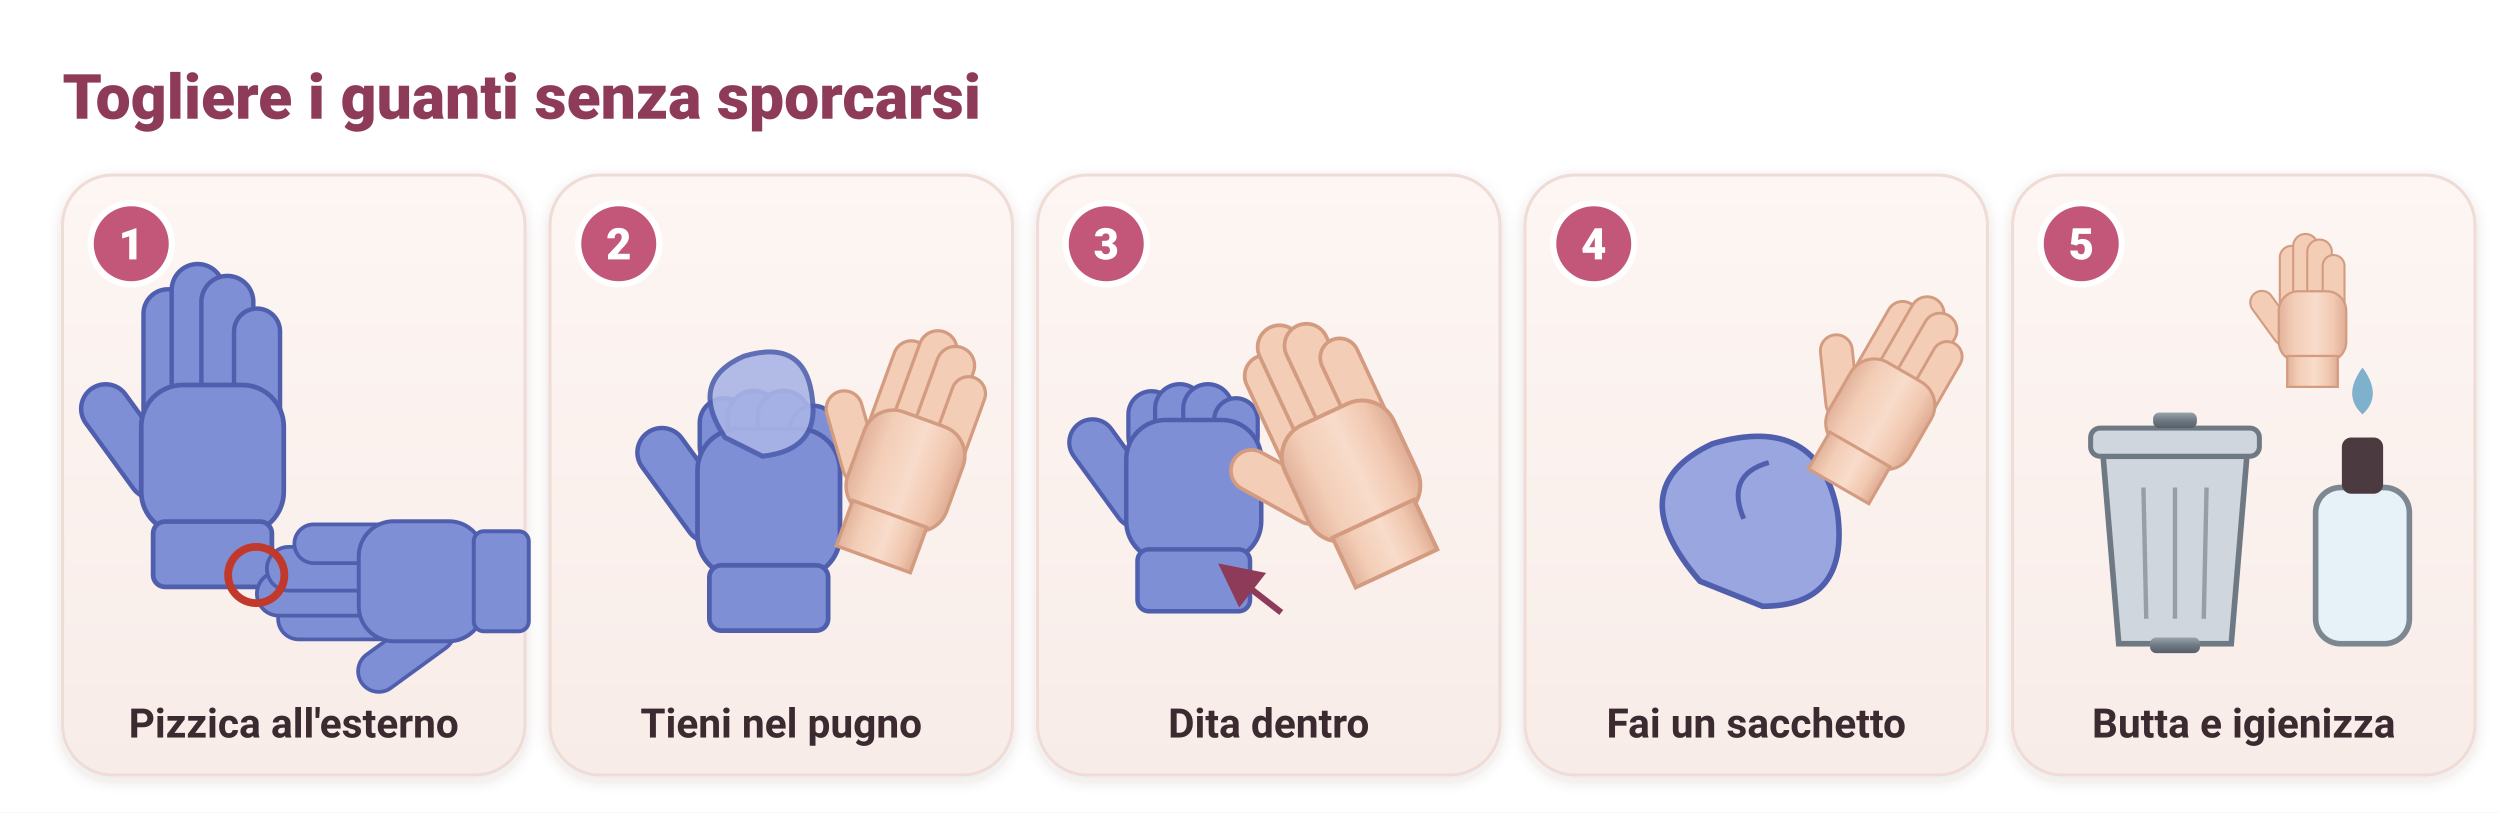
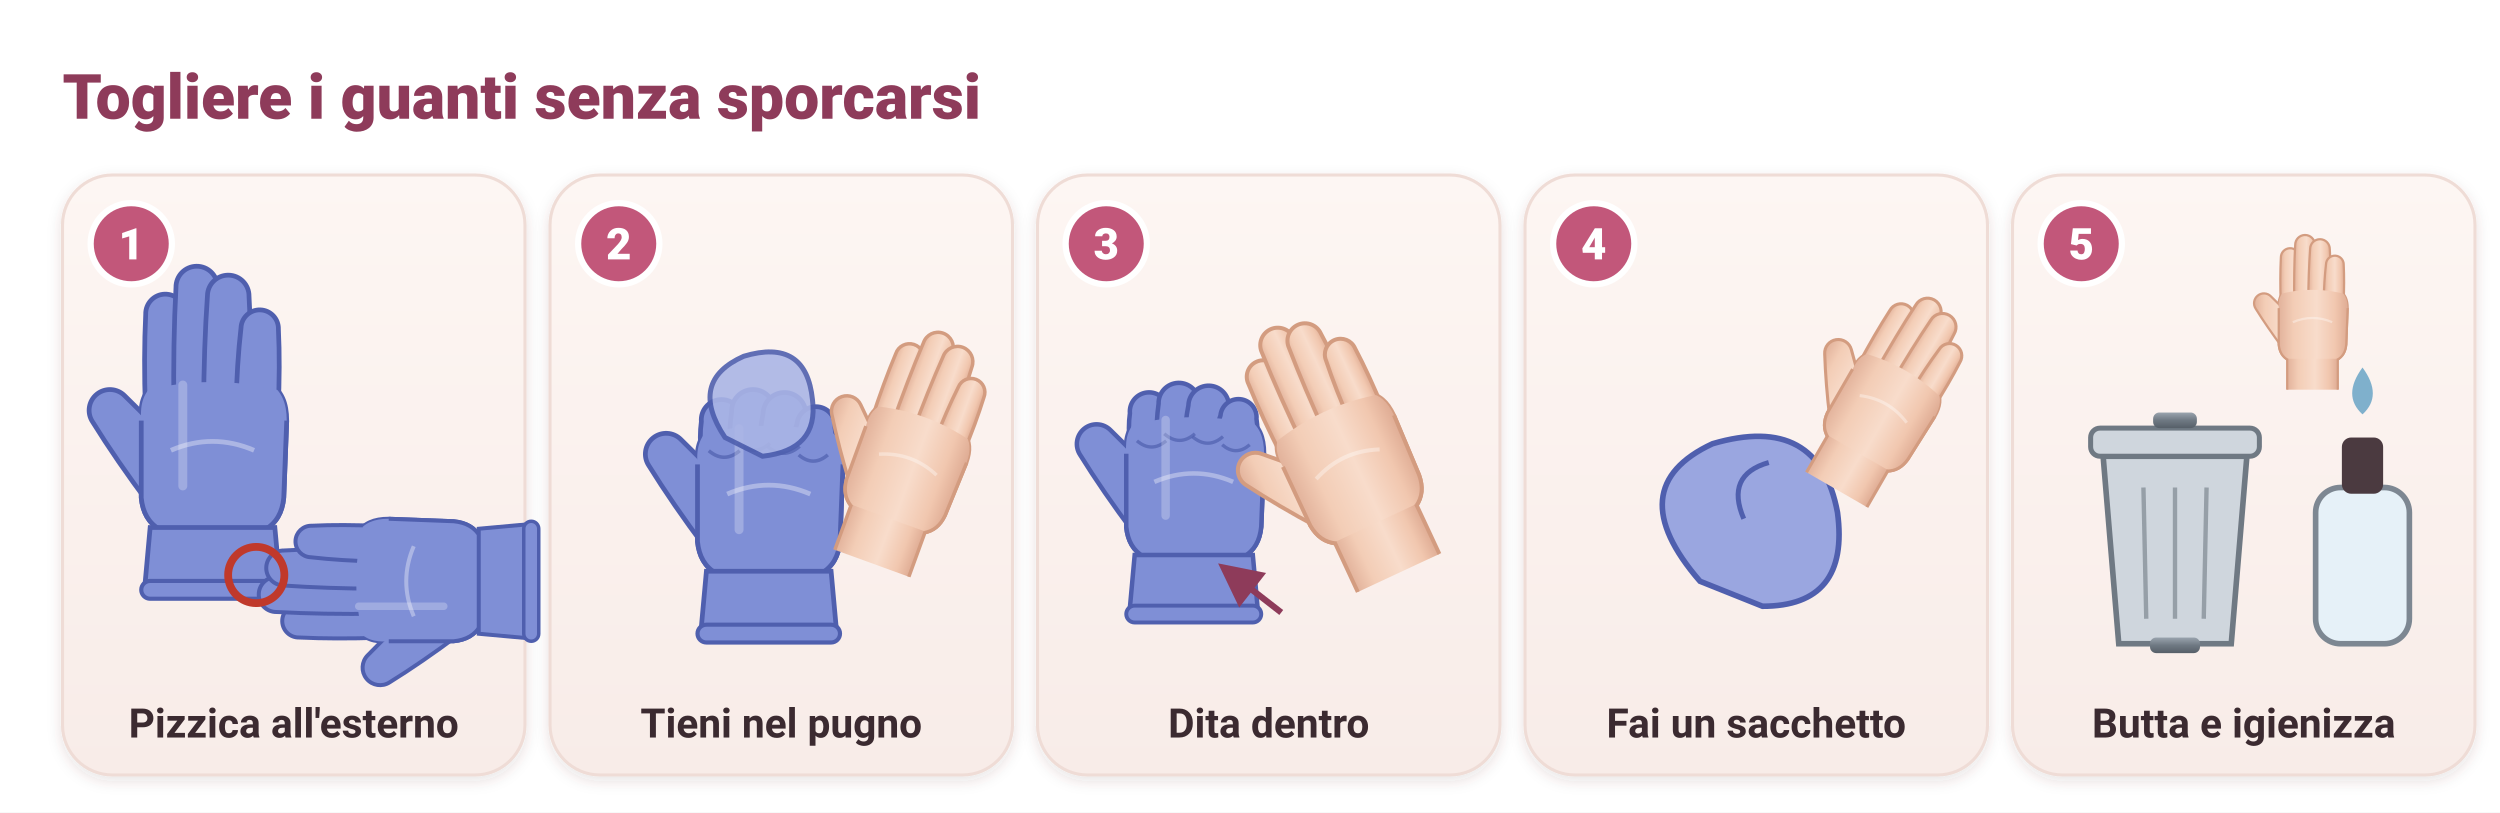
<svg xmlns="http://www.w3.org/2000/svg" viewBox="0 0 800 260" width="800" height="260" font-family="system-ui, -apple-system, 'Segoe UI', Roboto, Arial, sans-serif" role="img">
  <rect width="100%" height="100%" fill="#ffffff" />
  <defs>
    <linearGradient id="nxSkin" x1="0" y1="0" x2="1" y2="0">
      <stop offset="0" stop-color="#e2b29b" />
      <stop offset=".22" stop-color="#f3cdb6" />
      <stop offset=".55" stop-color="#f8dccb" />
      <stop offset=".82" stop-color="#f1c7af" />
      <stop offset="1" stop-color="#dfac94" />
    </linearGradient>
    <linearGradient id="nxMetalD" x1="0" y1="0" x2="0" y2="1">
      <stop offset="0" stop-color="#9aa4ae" />
      <stop offset=".5" stop-color="#6f7983" />
      <stop offset="1" stop-color="#565f68" />
    </linearGradient>
    <linearGradient id="nxPanel" x1="0" y1="0" x2="0" y2="1">
      <stop offset="0" stop-color="#fdf6f3" />
      <stop offset="1" stop-color="#f8ece8" />
    </linearGradient>
    <filter id="nxSh" x="-5%" y="-5%" width="110%" height="115%">
      <feDropShadow dx="0" dy="1.5" stdDeviation="2.2" flood-color="#5a2a3a" flood-opacity=".13" />
    </filter>
  </defs>
  <defs>
    <marker id="ar" viewBox="0 0 10 10" refX="8" refY="5" markerWidth="7" markerHeight="7" orient="auto-start-reverse">
      <path d="M0,0 L10,5 L0,10 z" fill="#8e3b5a" />
    </marker>
    <marker id="arw" viewBox="0 0 10 10" refX="8" refY="5" markerWidth="7" markerHeight="7" orient="auto-start-reverse">
      <path d="M0,0 L10,5 L0,10 z" fill="#7a6369" />
    </marker>
  </defs>
  <text x="20.0" y="38.0" font-size="20" text-anchor="start" font-weight="800" fill="#8e3b5a">Togliere i guanti senza sporcarsi</text>
  <rect x="20.0" y="56.0" width="148.0" height="192.0" rx="16" fill="url(#nxPanel)" stroke="#efdcd6" stroke-width="1" filter="url(#nxSh)" />
  <circle cx="42.0" cy="78.0" r="13" fill="#c2577a" stroke="#fff" stroke-width="2" />
  <text x="42.0" y="83.0" font-size="14" text-anchor="middle" font-weight="800" fill="#fff">1</text>
  <text x="94.0" y="236.0" font-size="13" text-anchor="middle" font-weight="700" fill="#3b2a30">Pizzica all'esterno</text>
  <g transform="translate(68.0,146.0) rotate(0.0) scale(0.95)">
-     <line x1="-15.0" y1="-16.0" x2="-15.0" y2="-48.0" stroke="#4f5fae" stroke-width="18.0" stroke-linecap="round" />
-     <line x1="-15.0" y1="-16.0" x2="-15.0" y2="-48.0" stroke="#7f8fd6" stroke-width="15.0" stroke-linecap="round" />
-     <line x1="-5.0" y1="-18.0" x2="-5.0" y2="-56.0" stroke="#4f5fae" stroke-width="19.0" stroke-linecap="round" />
-     <line x1="-5.0" y1="-18.0" x2="-5.0" y2="-56.0" stroke="#7f8fd6" stroke-width="16.0" stroke-linecap="round" />
-     <line x1="5.0" y1="-18.0" x2="5.0" y2="-52.0" stroke="#4f5fae" stroke-width="19.0" stroke-linecap="round" />
-     <line x1="5.0" y1="-18.0" x2="5.0" y2="-52.0" stroke="#7f8fd6" stroke-width="16.0" stroke-linecap="round" />
-     <line x1="15.0" y1="-16.0" x2="15.0" y2="-42.0" stroke="#4f5fae" stroke-width="17.0" stroke-linecap="round" />
-     <line x1="15.0" y1="-16.0" x2="15.0" y2="-42.0" stroke="#7f8fd6" stroke-width="14.0" stroke-linecap="round" />
-     <line x1="-20.0" y1="6.0" x2="-36.0" y2="-16.0" stroke="#4f5fae" stroke-width="18.0" stroke-linecap="round" />
-     <line x1="-20.0" y1="6.0" x2="-36.0" y2="-16.0" stroke="#7f8fd6" stroke-width="15.0" stroke-linecap="round" />
-     <rect x="-24" y="-24" width="48" height="50" rx="14" fill="#7f8fd6" stroke="#4f5fae" stroke-width="1.6" />
-     <rect x="-20" y="22" width="40" height="22" rx="4" fill="#7f8fd6" stroke="#4f5fae" stroke-width="1.6" />
+     <path d="M-24,-12 C-25,-24 -18,-28 0,-28 C18,-28 25,-24 25,-12 L24,14 C23,24 16,28 0,28 C-16,28 -23,24 -24,14 Z" fill="#7f8fd6" stroke="#4f5fae" stroke-width="1.6" />
+     <path d="M-6.6,4.0 Q-18.7,-9.9 -29.6,-20.4 A7.0,7.0 0 0 0 -40.4,-11.6 Q-32.4,1.3 -21.4,16.0 Z" fill="#7f8fd6" stroke="#4f5fae" stroke-width="1.6" />
+     <path d="M-7.4,-16.2 Q-7.8,-33.8 -9.3,-48.2 A6.6,6.6 0 0 0 -22.5,-47.8 Q-23.2,-33.4 -22.6,-15.8 Z" fill="#7f8fd6" stroke="#4f5fae" stroke-width="1.6" />
+     <path d="M3.0,-16.1 Q2.9,-38.6 1.7,-57.1 A7.0,7.0 0 0 0 -12.3,-56.9 Q-13.3,-38.5 -13.0,-15.9 Z" fill="#7f8fd6" stroke="#4f5fae" stroke-width="1.6" />
+     <path d="M13.0,-15.9 Q13.3,-36.8 12.3,-53.9 A7.0,7.0 0 0 0 -1.7,-54.1 Q-2.9,-37.0 -3.0,-16.1 Z" fill="#7f8fd6" stroke="#4f5fae" stroke-width="1.6" />
+     <path d="M22.1,-15.8 Q22.8,-30.6 22.2,-42.8 A6.3,6.3 0 0 0 9.6,-43.2 Q8.2,-31.1 7.9,-16.2 Z" fill="#7f8fd6" stroke="#4f5fae" stroke-width="1.6" />
+     <defs>
+       <clipPath id="gv1">
+         <path d="M-30,-20 Q0,-30 30,-20 L30,40 L-30,40 Z" />
+       </clipPath>
+     </defs>
+     <path d="M-24,-12 C-25,-24 -18,-28 0,-28 C18,-28 25,-24 25,-12 L24,14 C23,24 16,28 0,28 C-16,28 -23,24 -24,14 Z" fill="#7f8fd6" clip-path="url(#gv1)" />
+     <path d="M-24,-12 L-24,14 C-23,24 -16,28 0,28 C16,28 23,24 24,14 L25,-12" fill="none" stroke="#4f5fae" stroke-width="1.6" />
+     <path d="M-14,-2 Q0,-8 14,-2" stroke="#fff" stroke-width="1.6" fill="none" opacity=".35" />
+     <path d="M-10,-24 L-10,10" stroke="#fff" stroke-width="3" opacity=".25" stroke-linecap="round" />
+     <path d="M-21,24 L-23,46 L23,46 L21,24 Z" fill="#7f8fd6" stroke="#4f5fae" stroke-width="1.6" />
+     <rect x="-24" y="42" width="48" height="6" rx="3" fill="#7f8fd6" stroke="#4f5fae" stroke-width="1.4" />
  </g>
  <g transform="translate(134.0,186.0) rotate(-90.0) scale(0.80)">
-     <line x1="-15.0" y1="-16.0" x2="-15.0" y2="-48.0" stroke="#4f5fae" stroke-width="18.0" stroke-linecap="round" />
-     <line x1="-15.0" y1="-16.0" x2="-15.0" y2="-48.0" stroke="#7f8fd6" stroke-width="15.0" stroke-linecap="round" />
-     <line x1="-5.0" y1="-18.0" x2="-5.0" y2="-56.0" stroke="#4f5fae" stroke-width="19.0" stroke-linecap="round" />
-     <line x1="-5.0" y1="-18.0" x2="-5.0" y2="-56.0" stroke="#7f8fd6" stroke-width="16.0" stroke-linecap="round" />
-     <line x1="5.0" y1="-18.0" x2="5.0" y2="-52.0" stroke="#4f5fae" stroke-width="19.0" stroke-linecap="round" />
-     <line x1="5.0" y1="-18.0" x2="5.0" y2="-52.0" stroke="#7f8fd6" stroke-width="16.0" stroke-linecap="round" />
-     <line x1="15.0" y1="-16.0" x2="15.0" y2="-42.0" stroke="#4f5fae" stroke-width="17.0" stroke-linecap="round" />
-     <line x1="15.0" y1="-16.0" x2="15.0" y2="-42.0" stroke="#7f8fd6" stroke-width="14.0" stroke-linecap="round" />
-     <line x1="-20.0" y1="6.0" x2="-36.0" y2="-16.0" stroke="#4f5fae" stroke-width="18.0" stroke-linecap="round" />
-     <line x1="-20.0" y1="6.0" x2="-36.0" y2="-16.0" stroke="#7f8fd6" stroke-width="15.0" stroke-linecap="round" />
-     <rect x="-24" y="-24" width="48" height="50" rx="14" fill="#7f8fd6" stroke="#4f5fae" stroke-width="1.6" />
-     <rect x="-20" y="22" width="40" height="22" rx="4" fill="#7f8fd6" stroke="#4f5fae" stroke-width="1.6" />
+     <path d="M-24,-12 C-25,-24 -18,-28 0,-28 C18,-28 25,-24 25,-12 L24,14 C23,24 16,28 0,28 C-16,28 -23,24 -24,14 Z" fill="#7f8fd6" stroke="#4f5fae" stroke-width="1.6" />
+     <path d="M-6.6,4.0 Q-18.7,-9.9 -29.6,-20.4 A7.0,7.0 0 0 0 -40.4,-11.6 Q-32.4,1.3 -21.4,16.0 Z" fill="#7f8fd6" stroke="#4f5fae" stroke-width="1.6" />
+     <path d="M-7.4,-16.2 Q-7.8,-33.8 -9.3,-48.2 A6.6,6.6 0 0 0 -22.5,-47.8 Q-23.2,-33.4 -22.6,-15.8 Z" fill="#7f8fd6" stroke="#4f5fae" stroke-width="1.6" />
+     <path d="M3.0,-16.1 Q2.9,-38.6 1.7,-57.1 A7.0,7.0 0 0 0 -12.3,-56.9 Q-13.3,-38.5 -13.0,-15.9 Z" fill="#7f8fd6" stroke="#4f5fae" stroke-width="1.6" />
+     <path d="M13.0,-15.9 Q13.3,-36.8 12.3,-53.9 A7.0,7.0 0 0 0 -1.7,-54.1 Q-2.9,-37.0 -3.0,-16.1 Z" fill="#7f8fd6" stroke="#4f5fae" stroke-width="1.6" />
+     <path d="M22.1,-15.8 Q22.8,-30.6 22.2,-42.8 A6.3,6.3 0 0 0 9.6,-43.2 Q8.2,-31.1 7.9,-16.2 Z" fill="#7f8fd6" stroke="#4f5fae" stroke-width="1.6" />
+     <defs>
+       <clipPath id="gv2">
+         <path d="M-30,-20 Q0,-30 30,-20 L30,40 L-30,40 Z" />
+       </clipPath>
+     </defs>
+     <path d="M-24,-12 C-25,-24 -18,-28 0,-28 C18,-28 25,-24 25,-12 L24,14 C23,24 16,28 0,28 C-16,28 -23,24 -24,14 Z" fill="#7f8fd6" clip-path="url(#gv2)" />
+     <path d="M-24,-12 L-24,14 C-23,24 -16,28 0,28 C16,28 23,24 24,14 L25,-12" fill="none" stroke="#4f5fae" stroke-width="1.6" />
+     <path d="M-14,-2 Q0,-8 14,-2" stroke="#fff" stroke-width="1.6" fill="none" opacity=".35" />
+     <path d="M-10,-24 L-10,10" stroke="#fff" stroke-width="3" opacity=".25" stroke-linecap="round" />
+     <path d="M-21,24 L-23,46 L23,46 L21,24 Z" fill="#7f8fd6" stroke="#4f5fae" stroke-width="1.6" />
+     <rect x="-24" y="42" width="48" height="6" rx="3" fill="#7f8fd6" stroke="#4f5fae" stroke-width="1.4" />
  </g>
  <circle cx="82.0" cy="184.0" r="9" fill="none" stroke="#c0392b" stroke-width="2.5" />
  <rect x="176.0" y="56.0" width="148.0" height="192.0" rx="16" fill="url(#nxPanel)" stroke="#efdcd6" stroke-width="1" filter="url(#nxSh)" />
  <circle cx="198.0" cy="78.0" r="13" fill="#c2577a" stroke="#fff" stroke-width="2" />
  <text x="198.0" y="83.0" font-size="14" text-anchor="middle" font-weight="800" fill="#fff">2</text>
  <text x="250.0" y="236.0" font-size="13" text-anchor="middle" font-weight="700" fill="#3b2a30">Tieni nel pugno</text>
  <g transform="translate(246.0,160.0) rotate(0.0) scale(0.95)">
-     <line x1="-15.0" y1="-18.0" x2="-15.0" y2="-26.0" stroke="#4f5fae" stroke-width="18.0" stroke-linecap="round" />
-     <line x1="-15.0" y1="-18.0" x2="-15.0" y2="-26.0" stroke="#7f8fd6" stroke-width="15.0" stroke-linecap="round" />
-     <line x1="-5.0" y1="-20.0" x2="-5.0" y2="-28.0" stroke="#4f5fae" stroke-width="19.0" stroke-linecap="round" />
-     <line x1="-5.0" y1="-20.0" x2="-5.0" y2="-28.0" stroke="#7f8fd6" stroke-width="16.0" stroke-linecap="round" />
-     <line x1="5.0" y1="-20.0" x2="5.0" y2="-28.0" stroke="#4f5fae" stroke-width="19.0" stroke-linecap="round" />
-     <line x1="5.0" y1="-20.0" x2="5.0" y2="-28.0" stroke="#7f8fd6" stroke-width="16.0" stroke-linecap="round" />
-     <line x1="15.0" y1="-18.0" x2="15.0" y2="-24.0" stroke="#4f5fae" stroke-width="17.0" stroke-linecap="round" />
-     <line x1="15.0" y1="-18.0" x2="15.0" y2="-24.0" stroke="#7f8fd6" stroke-width="14.0" stroke-linecap="round" />
-     <line x1="-20.0" y1="6.0" x2="-36.0" y2="-16.0" stroke="#4f5fae" stroke-width="18.0" stroke-linecap="round" />
-     <line x1="-20.0" y1="6.0" x2="-36.0" y2="-16.0" stroke="#7f8fd6" stroke-width="15.0" stroke-linecap="round" />
-     <rect x="-24" y="-24" width="48" height="50" rx="14" fill="#7f8fd6" stroke="#4f5fae" stroke-width="1.6" />
-     <rect x="-20" y="22" width="40" height="22" rx="4" fill="#7f8fd6" stroke="#4f5fae" stroke-width="1.6" />
+     <path d="M-24,-12 C-25,-24 -18,-28 0,-28 C18,-28 25,-24 25,-12 L24,14 C23,24 16,28 0,28 C-16,28 -23,24 -24,14 Z" fill="#7f8fd6" stroke="#4f5fae" stroke-width="1.6" />
+     <path d="M-6.6,4.0 Q-18.7,-9.9 -29.6,-20.4 A7.0,7.0 0 0 0 -40.4,-11.6 Q-32.4,1.3 -21.4,16.0 Z" fill="#7f8fd6" stroke="#4f5fae" stroke-width="1.6" />
+     <path d="M-7.3,-16.6 Q-7.6,-22.7 -9.1,-27.6 A6.8,6.8 0 0 0 -22.7,-26.4 Q-23.4,-21.4 -22.7,-15.4 Z" fill="#7f8fd6" stroke="#4f5fae" stroke-width="1.6" />
+     <path d="M3.2,-16.2 Q3.1,-23.9 1.9,-30.2 A7.2,7.2 0 0 0 -12.5,-29.8 Q-13.4,-23.5 -13.2,-15.8 Z" fill="#7f8fd6" stroke="#4f5fae" stroke-width="1.6" />
+     <path d="M13.2,-15.8 Q13.4,-23.0 12.5,-28.8 A7.2,7.2 0 0 0 -1.9,-29.2 Q-3.1,-23.3 -3.2,-16.2 Z" fill="#7f8fd6" stroke="#4f5fae" stroke-width="1.6" />
+     <path d="M22.3,-15.3 Q23.0,-20.2 22.3,-24.4 A6.4,6.4 0 0 0 9.5,-25.6 Q8.0,-21.7 7.7,-16.7 Z" fill="#7f8fd6" stroke="#4f5fae" stroke-width="1.6" />
+     <defs>
+       <clipPath id="gv3">
+         <path d="M-30,-20 Q0,-30 30,-20 L30,40 L-30,40 Z" />
+       </clipPath>
+     </defs>
+     <path d="M-24,-12 C-25,-24 -18,-28 0,-28 C18,-28 25,-24 25,-12 L24,14 C23,24 16,28 0,28 C-16,28 -23,24 -24,14 Z" fill="#7f8fd6" clip-path="url(#gv3)" />
+     <path d="M-24,-12 L-24,14 C-23,24 -16,28 0,28 C16,28 23,24 24,14 L25,-12" fill="none" stroke="#4f5fae" stroke-width="1.6" />
+     <path d="M-20.2,-16.6 q5.2,4.4 10.4,0" stroke="#4f5fae" stroke-width="1.2" fill="none" opacity=".7" />
+     <path d="M-10.5,-19.1 q5.5,4.7 10.9,0" stroke="#4f5fae" stroke-width="1.2" fill="none" opacity=".7" />
+     <path d="M-0.5,-18.1 q5.5,4.7 10.9,0" stroke="#4f5fae" stroke-width="1.2" fill="none" opacity=".7" />
+     <path d="M10.1,-15.2 q4.9,4.2 9.8,0" stroke="#4f5fae" stroke-width="1.2" fill="none" opacity=".7" />
+     <path d="M-14,-2 Q0,-8 14,-2" stroke="#fff" stroke-width="1.6" fill="none" opacity=".35" />
+     <path d="M-10,-24 L-10,10" stroke="#fff" stroke-width="3" opacity=".25" stroke-linecap="round" />
+     <path d="M-21,24 L-23,46 L23,46 L21,24 Z" fill="#7f8fd6" stroke="#4f5fae" stroke-width="1.6" />
+     <rect x="-24" y="42" width="48" height="6" rx="3" fill="#7f8fd6" stroke="#4f5fae" stroke-width="1.4" />
  </g>
  <path d="M232.0,140.0 q-12,-18 6,-26 q20,-6 22,14 q2,16 -16,18 z" fill="#aab5e6" stroke="#4f5fae" stroke-width="1.6" opacity=".9" />
  <g transform="translate(290.0,150.0) rotate(20.0) scale(0.70)">
-     <line x1="-15.0" y1="-16.0" x2="-15.0" y2="-48.0" stroke="#d39c80" stroke-width="18.0" stroke-linecap="round" />
-     <line x1="-15.0" y1="-16.0" x2="-15.0" y2="-48.0" stroke="#f3cdb6" stroke-width="15.0" stroke-linecap="round" />
-     <line x1="-5.0" y1="-18.0" x2="-5.0" y2="-56.0" stroke="#d39c80" stroke-width="19.0" stroke-linecap="round" />
-     <line x1="-5.0" y1="-18.0" x2="-5.0" y2="-56.0" stroke="#f3cdb6" stroke-width="16.0" stroke-linecap="round" />
-     <line x1="5.0" y1="-18.0" x2="5.0" y2="-52.0" stroke="#d39c80" stroke-width="19.0" stroke-linecap="round" />
-     <line x1="5.0" y1="-18.0" x2="5.0" y2="-52.0" stroke="#f3cdb6" stroke-width="16.0" stroke-linecap="round" />
-     <line x1="15.0" y1="-16.0" x2="15.0" y2="-42.0" stroke="#d39c80" stroke-width="17.0" stroke-linecap="round" />
-     <line x1="15.0" y1="-16.0" x2="15.0" y2="-42.0" stroke="#f3cdb6" stroke-width="14.0" stroke-linecap="round" />
-     <line x1="-20.0" y1="6.0" x2="-36.0" y2="-16.0" stroke="#d39c80" stroke-width="18.0" stroke-linecap="round" />
-     <line x1="-20.0" y1="6.0" x2="-36.0" y2="-16.0" stroke="#f3cdb6" stroke-width="15.0" stroke-linecap="round" />
-     <rect x="-24" y="-24" width="48" height="50" rx="14" fill="url(#nxSkin)" stroke="#d39c80" stroke-width="1.6" />
-     <rect x="-18" y="22" width="36" height="22" fill="url(#nxSkin)" stroke="#d39c80" stroke-width="1.6" />
+     <path d="M-24,-12 C-25,-24 -18,-28 0,-28 C18,-28 25,-24 25,-12 L24,14 C23,24 16,28 0,28 C-16,28 -23,24 -24,14 Z" fill="url(#nxSkin)" stroke="#d39c80" stroke-width="1.6" />
+     <path d="M-6.6,4.0 Q-18.7,-9.9 -29.6,-20.4 A7.0,7.0 0 0 0 -40.4,-11.6 Q-32.4,1.3 -21.4,16.0 Z" fill="url(#nxSkin)" stroke="#d39c80" stroke-width="1.6" />
+     <path d="M-7.4,-16.2 Q-7.8,-33.8 -9.3,-48.2 A6.6,6.6 0 0 0 -22.5,-47.8 Q-23.2,-33.4 -22.6,-15.8 Z" fill="url(#nxSkin)" stroke="#d39c80" stroke-width="1.6" />
+     <path d="M3.0,-16.1 Q2.9,-38.6 1.7,-57.1 A7.0,7.0 0 0 0 -12.3,-56.9 Q-13.3,-38.5 -13.0,-15.9 Z" fill="url(#nxSkin)" stroke="#d39c80" stroke-width="1.6" />
+     <path d="M13.0,-15.9 Q13.3,-36.8 12.3,-53.9 A7.0,7.0 0 0 0 -1.7,-54.1 Q-2.9,-37.0 -3.0,-16.1 Z" fill="url(#nxSkin)" stroke="#d39c80" stroke-width="1.6" />
+     <path d="M22.1,-15.8 Q22.8,-30.6 22.2,-42.8 A6.3,6.3 0 0 0 9.6,-43.2 Q8.2,-31.1 7.9,-16.2 Z" fill="url(#nxSkin)" stroke="#d39c80" stroke-width="1.6" />
+     <defs>
+       <clipPath id="gv4">
+         <path d="M-30,-20 Q0,-30 30,-20 L30,40 L-30,40 Z" />
+       </clipPath>
+     </defs>
+     <path d="M-24,-12 C-25,-24 -18,-28 0,-28 C18,-28 25,-24 25,-12 L24,14 C23,24 16,28 0,28 C-16,28 -23,24 -24,14 Z" fill="url(#nxSkin)" clip-path="url(#gv4)" />
+     <path d="M-24,-12 L-24,14 C-23,24 -16,28 0,28 C16,28 23,24 24,14 L25,-12" fill="none" stroke="#d39c80" stroke-width="1.6" />
+     <path d="M-14,-2 Q0,-8 14,-2" stroke="#fff" stroke-width="1.6" fill="none" opacity=".35" />
+     <path d="M-18,24 L-18,46 L18,46 L18,24 Z" fill="url(#nxSkin)" />
+     <path d="M-18,24 L-18,46 M18,46 L18,24" stroke="#d39c80" stroke-width="1.6" />
  </g>
  <rect x="332.0" y="56.0" width="148.0" height="192.0" rx="16" fill="url(#nxPanel)" stroke="#efdcd6" stroke-width="1" filter="url(#nxSh)" />
  <circle cx="354.0" cy="78.0" r="13" fill="#c2577a" stroke="#fff" stroke-width="2" />
  <text x="354.0" y="83.0" font-size="14" text-anchor="middle" font-weight="800" fill="#fff">3</text>
  <text x="406.0" y="236.0" font-size="13" text-anchor="middle" font-weight="700" fill="#3b2a30">Dita dentro</text>
  <g transform="translate(382.0,156.0) rotate(0.0) scale(0.90)">
-     <line x1="-15.0" y1="-18.0" x2="-15.0" y2="-26.0" stroke="#4f5fae" stroke-width="18.0" stroke-linecap="round" />
-     <line x1="-15.0" y1="-18.0" x2="-15.0" y2="-26.0" stroke="#7f8fd6" stroke-width="15.0" stroke-linecap="round" />
-     <line x1="-5.0" y1="-20.0" x2="-5.0" y2="-28.0" stroke="#4f5fae" stroke-width="19.0" stroke-linecap="round" />
-     <line x1="-5.0" y1="-20.0" x2="-5.0" y2="-28.0" stroke="#7f8fd6" stroke-width="16.0" stroke-linecap="round" />
-     <line x1="5.0" y1="-20.0" x2="5.0" y2="-28.0" stroke="#4f5fae" stroke-width="19.0" stroke-linecap="round" />
-     <line x1="5.0" y1="-20.0" x2="5.0" y2="-28.0" stroke="#7f8fd6" stroke-width="16.0" stroke-linecap="round" />
-     <line x1="15.0" y1="-18.0" x2="15.0" y2="-24.0" stroke="#4f5fae" stroke-width="17.0" stroke-linecap="round" />
-     <line x1="15.0" y1="-18.0" x2="15.0" y2="-24.0" stroke="#7f8fd6" stroke-width="14.0" stroke-linecap="round" />
-     <line x1="-20.0" y1="6.0" x2="-36.0" y2="-16.0" stroke="#4f5fae" stroke-width="18.0" stroke-linecap="round" />
-     <line x1="-20.0" y1="6.0" x2="-36.0" y2="-16.0" stroke="#7f8fd6" stroke-width="15.0" stroke-linecap="round" />
-     <rect x="-24" y="-24" width="48" height="50" rx="14" fill="#7f8fd6" stroke="#4f5fae" stroke-width="1.6" />
-     <rect x="-20" y="22" width="40" height="22" rx="4" fill="#7f8fd6" stroke="#4f5fae" stroke-width="1.6" />
+     <path d="M-24,-12 C-25,-24 -18,-28 0,-28 C18,-28 25,-24 25,-12 L24,14 C23,24 16,28 0,28 C-16,28 -23,24 -24,14 Z" fill="#7f8fd6" stroke="#4f5fae" stroke-width="1.6" />
+     <path d="M-6.6,4.0 Q-18.7,-9.9 -29.6,-20.4 A7.0,7.0 0 0 0 -40.4,-11.6 Q-32.4,1.3 -21.4,16.0 Z" fill="#7f8fd6" stroke="#4f5fae" stroke-width="1.6" />
+     <path d="M-7.3,-16.6 Q-7.6,-22.7 -9.1,-27.6 A6.8,6.8 0 0 0 -22.7,-26.4 Q-23.4,-21.4 -22.7,-15.4 Z" fill="#7f8fd6" stroke="#4f5fae" stroke-width="1.6" />
+     <path d="M3.2,-16.2 Q3.1,-23.9 1.9,-30.2 A7.2,7.2 0 0 0 -12.5,-29.8 Q-13.4,-23.5 -13.2,-15.8 Z" fill="#7f8fd6" stroke="#4f5fae" stroke-width="1.6" />
+     <path d="M13.2,-15.8 Q13.4,-23.0 12.5,-28.8 A7.2,7.2 0 0 0 -1.9,-29.2 Q-3.1,-23.3 -3.2,-16.2 Z" fill="#7f8fd6" stroke="#4f5fae" stroke-width="1.6" />
+     <path d="M22.3,-15.3 Q23.0,-20.2 22.3,-24.4 A6.4,6.4 0 0 0 9.5,-25.6 Q8.0,-21.7 7.7,-16.7 Z" fill="#7f8fd6" stroke="#4f5fae" stroke-width="1.6" />
+     <defs>
+       <clipPath id="gv5">
+         <path d="M-30,-20 Q0,-30 30,-20 L30,40 L-30,40 Z" />
+       </clipPath>
+     </defs>
+     <path d="M-24,-12 C-25,-24 -18,-28 0,-28 C18,-28 25,-24 25,-12 L24,14 C23,24 16,28 0,28 C-16,28 -23,24 -24,14 Z" fill="#7f8fd6" clip-path="url(#gv5)" />
+     <path d="M-24,-12 L-24,14 C-23,24 -16,28 0,28 C16,28 23,24 24,14 L25,-12" fill="none" stroke="#4f5fae" stroke-width="1.6" />
+     <path d="M-20.2,-16.6 q5.2,4.4 10.4,0" stroke="#4f5fae" stroke-width="1.2" fill="none" opacity=".7" />
+     <path d="M-10.5,-19.1 q5.5,4.7 10.9,0" stroke="#4f5fae" stroke-width="1.2" fill="none" opacity=".7" />
+     <path d="M-0.5,-18.1 q5.5,4.7 10.9,0" stroke="#4f5fae" stroke-width="1.2" fill="none" opacity=".7" />
+     <path d="M10.1,-15.2 q4.9,4.2 9.8,0" stroke="#4f5fae" stroke-width="1.2" fill="none" opacity=".7" />
+     <path d="M-14,-2 Q0,-8 14,-2" stroke="#fff" stroke-width="1.6" fill="none" opacity=".35" />
+     <path d="M-10,-24 L-10,10" stroke="#fff" stroke-width="3" opacity=".25" stroke-linecap="round" />
+     <path d="M-21,24 L-23,46 L23,46 L21,24 Z" fill="#7f8fd6" stroke="#4f5fae" stroke-width="1.6" />
+     <rect x="-24" y="42" width="48" height="6" rx="3" fill="#7f8fd6" stroke="#4f5fae" stroke-width="1.4" />
  </g>
  <g transform="translate(432.0,150.0) rotate(-25.0) scale(0.80)">
-     <line x1="-15.0" y1="-16.0" x2="-15.0" y2="-48.0" stroke="#d39c80" stroke-width="18.0" stroke-linecap="round" />
-     <line x1="-15.0" y1="-16.0" x2="-15.0" y2="-48.0" stroke="#f3cdb6" stroke-width="15.0" stroke-linecap="round" />
-     <line x1="-5.0" y1="-18.0" x2="-5.0" y2="-56.0" stroke="#d39c80" stroke-width="19.0" stroke-linecap="round" />
-     <line x1="-5.0" y1="-18.0" x2="-5.0" y2="-56.0" stroke="#f3cdb6" stroke-width="16.0" stroke-linecap="round" />
-     <line x1="5.0" y1="-18.0" x2="5.0" y2="-52.0" stroke="#d39c80" stroke-width="19.0" stroke-linecap="round" />
-     <line x1="5.0" y1="-18.0" x2="5.0" y2="-52.0" stroke="#f3cdb6" stroke-width="16.0" stroke-linecap="round" />
-     <line x1="15.0" y1="-16.0" x2="15.0" y2="-42.0" stroke="#d39c80" stroke-width="17.0" stroke-linecap="round" />
-     <line x1="15.0" y1="-16.0" x2="15.0" y2="-42.0" stroke="#f3cdb6" stroke-width="14.0" stroke-linecap="round" />
-     <line x1="-20.0" y1="6.0" x2="-36.0" y2="-16.0" stroke="#d39c80" stroke-width="18.0" stroke-linecap="round" />
-     <line x1="-20.0" y1="6.0" x2="-36.0" y2="-16.0" stroke="#f3cdb6" stroke-width="15.0" stroke-linecap="round" />
-     <rect x="-24" y="-24" width="48" height="50" rx="14" fill="url(#nxSkin)" stroke="#d39c80" stroke-width="1.6" />
-     <rect x="-18" y="22" width="36" height="22" fill="url(#nxSkin)" stroke="#d39c80" stroke-width="1.6" />
+     <path d="M-24,-12 C-25,-24 -18,-28 0,-28 C18,-28 25,-24 25,-12 L24,14 C23,24 16,28 0,28 C-16,28 -23,24 -24,14 Z" fill="url(#nxSkin)" stroke="#d39c80" stroke-width="1.6" />
+     <path d="M-6.6,4.0 Q-18.7,-9.9 -29.6,-20.4 A7.0,7.0 0 0 0 -40.4,-11.6 Q-32.4,1.3 -21.4,16.0 Z" fill="url(#nxSkin)" stroke="#d39c80" stroke-width="1.6" />
+     <path d="M-7.4,-16.2 Q-7.8,-33.8 -9.3,-48.2 A6.6,6.6 0 0 0 -22.5,-47.8 Q-23.2,-33.4 -22.6,-15.8 Z" fill="url(#nxSkin)" stroke="#d39c80" stroke-width="1.6" />
+     <path d="M3.0,-16.1 Q2.9,-38.6 1.7,-57.1 A7.0,7.0 0 0 0 -12.3,-56.9 Q-13.3,-38.5 -13.0,-15.9 Z" fill="url(#nxSkin)" stroke="#d39c80" stroke-width="1.6" />
+     <path d="M13.0,-15.9 Q13.3,-36.8 12.3,-53.9 A7.0,7.0 0 0 0 -1.7,-54.1 Q-2.9,-37.0 -3.0,-16.1 Z" fill="url(#nxSkin)" stroke="#d39c80" stroke-width="1.6" />
+     <path d="M22.1,-15.8 Q22.8,-30.6 22.2,-42.8 A6.3,6.3 0 0 0 9.6,-43.2 Q8.2,-31.1 7.9,-16.2 Z" fill="url(#nxSkin)" stroke="#d39c80" stroke-width="1.6" />
+     <defs>
+       <clipPath id="gv6">
+         <path d="M-30,-20 Q0,-30 30,-20 L30,40 L-30,40 Z" />
+       </clipPath>
+     </defs>
+     <path d="M-24,-12 C-25,-24 -18,-28 0,-28 C18,-28 25,-24 25,-12 L24,14 C23,24 16,28 0,28 C-16,28 -23,24 -24,14 Z" fill="url(#nxSkin)" clip-path="url(#gv6)" />
+     <path d="M-24,-12 L-24,14 C-23,24 -16,28 0,28 C16,28 23,24 24,14 L25,-12" fill="none" stroke="#d39c80" stroke-width="1.6" />
+     <path d="M-14,-2 Q0,-8 14,-2" stroke="#fff" stroke-width="1.6" fill="none" opacity=".35" />
+     <path d="M-18,24 L-18,46 L18,46 L18,24 Z" fill="url(#nxSkin)" />
+     <path d="M-18,24 L-18,46 M18,46 L18,24" stroke="#d39c80" stroke-width="1.6" />
  </g>
  <line x1="410.0" y1="196.0" x2="392.0" y2="182.0" stroke="#8e3b5a" stroke-width="2" marker-end="url(#ar)" />
  <rect x="488.0" y="56.0" width="148.0" height="192.0" rx="16" fill="url(#nxPanel)" stroke="#efdcd6" stroke-width="1" filter="url(#nxSh)" />
  <circle cx="510.0" cy="78.0" r="13" fill="#c2577a" stroke="#fff" stroke-width="2" />
  <text x="510.0" y="83.0" font-size="14" text-anchor="middle" font-weight="800" fill="#fff">4</text>
  <text x="562.0" y="236.0" font-size="13" text-anchor="middle" font-weight="700" fill="#3b2a30">Fai un sacchetto</text>
  <path d="M544.0,186.0 q-26,-30 4,-44 q34,-10 40,22 q4,30 -24,30 z" fill="#9aa6e0" stroke="#4f5fae" stroke-width="1.8" />
  <path d="M558.0,166.0 q-6,-14 8,-18" stroke="#4f5fae" stroke-width="1.6" fill="none" />
  <g transform="translate(602.0,132.0) rotate(30.0) scale(0.62)">
-     <line x1="-15.0" y1="-16.0" x2="-15.0" y2="-48.0" stroke="#d39c80" stroke-width="18.0" stroke-linecap="round" />
-     <line x1="-15.0" y1="-16.0" x2="-15.0" y2="-48.0" stroke="#f3cdb6" stroke-width="15.0" stroke-linecap="round" />
-     <line x1="-5.0" y1="-18.0" x2="-5.0" y2="-56.0" stroke="#d39c80" stroke-width="19.0" stroke-linecap="round" />
-     <line x1="-5.0" y1="-18.0" x2="-5.0" y2="-56.0" stroke="#f3cdb6" stroke-width="16.0" stroke-linecap="round" />
-     <line x1="5.0" y1="-18.0" x2="5.0" y2="-52.0" stroke="#d39c80" stroke-width="19.0" stroke-linecap="round" />
-     <line x1="5.0" y1="-18.0" x2="5.0" y2="-52.0" stroke="#f3cdb6" stroke-width="16.0" stroke-linecap="round" />
-     <line x1="15.0" y1="-16.0" x2="15.0" y2="-42.0" stroke="#d39c80" stroke-width="17.0" stroke-linecap="round" />
-     <line x1="15.0" y1="-16.0" x2="15.0" y2="-42.0" stroke="#f3cdb6" stroke-width="14.0" stroke-linecap="round" />
-     <line x1="-20.0" y1="6.0" x2="-36.0" y2="-16.0" stroke="#d39c80" stroke-width="18.0" stroke-linecap="round" />
-     <line x1="-20.0" y1="6.0" x2="-36.0" y2="-16.0" stroke="#f3cdb6" stroke-width="15.0" stroke-linecap="round" />
-     <rect x="-24" y="-24" width="48" height="50" rx="14" fill="url(#nxSkin)" stroke="#d39c80" stroke-width="1.6" />
-     <rect x="-18" y="22" width="36" height="22" fill="url(#nxSkin)" stroke="#d39c80" stroke-width="1.6" />
+     <path d="M-24,-12 C-25,-24 -18,-28 0,-28 C18,-28 25,-24 25,-12 L24,14 C23,24 16,28 0,28 C-16,28 -23,24 -24,14 Z" fill="url(#nxSkin)" stroke="#d39c80" stroke-width="1.6" />
+     <path d="M-6.6,4.0 Q-18.7,-9.9 -29.6,-20.4 A7.0,7.0 0 0 0 -40.4,-11.6 Q-32.4,1.3 -21.4,16.0 Z" fill="url(#nxSkin)" stroke="#d39c80" stroke-width="1.6" />
+     <path d="M-7.4,-16.2 Q-7.8,-33.8 -9.3,-48.2 A6.6,6.6 0 0 0 -22.5,-47.8 Q-23.2,-33.4 -22.6,-15.8 Z" fill="url(#nxSkin)" stroke="#d39c80" stroke-width="1.6" />
+     <path d="M3.0,-16.1 Q2.9,-38.6 1.7,-57.1 A7.0,7.0 0 0 0 -12.3,-56.9 Q-13.3,-38.5 -13.0,-15.9 Z" fill="url(#nxSkin)" stroke="#d39c80" stroke-width="1.6" />
+     <path d="M13.0,-15.9 Q13.3,-36.8 12.3,-53.9 A7.0,7.0 0 0 0 -1.7,-54.1 Q-2.9,-37.0 -3.0,-16.1 Z" fill="url(#nxSkin)" stroke="#d39c80" stroke-width="1.6" />
+     <path d="M22.1,-15.8 Q22.8,-30.6 22.2,-42.8 A6.3,6.3 0 0 0 9.6,-43.2 Q8.2,-31.1 7.9,-16.2 Z" fill="url(#nxSkin)" stroke="#d39c80" stroke-width="1.6" />
+     <defs>
+       <clipPath id="gv7">
+         <path d="M-30,-20 Q0,-30 30,-20 L30,40 L-30,40 Z" />
+       </clipPath>
+     </defs>
+     <path d="M-24,-12 C-25,-24 -18,-28 0,-28 C18,-28 25,-24 25,-12 L24,14 C23,24 16,28 0,28 C-16,28 -23,24 -24,14 Z" fill="url(#nxSkin)" clip-path="url(#gv7)" />
+     <path d="M-24,-12 L-24,14 C-23,24 -16,28 0,28 C16,28 23,24 24,14 L25,-12" fill="none" stroke="#d39c80" stroke-width="1.6" />
+     <path d="M-14,-2 Q0,-8 14,-2" stroke="#fff" stroke-width="1.6" fill="none" opacity=".35" />
+     <path d="M-18,24 L-18,46 L18,46 L18,24 Z" fill="url(#nxSkin)" />
+     <path d="M-18,24 L-18,46 M18,46 L18,24" stroke="#d39c80" stroke-width="1.6" />
  </g>
  <rect x="644.0" y="56.0" width="148.0" height="192.0" rx="16" fill="url(#nxPanel)" stroke="#efdcd6" stroke-width="1" filter="url(#nxSh)" />
  <circle cx="666.0" cy="78.0" r="13" fill="#c2577a" stroke="#fff" stroke-width="2" />
  <text x="666.0" y="83.0" font-size="14" text-anchor="middle" font-weight="800" fill="#fff">5</text>
  <text x="718.0" y="236.0" font-size="13" text-anchor="middle" font-weight="700" fill="#3b2a30">Butta e igienizza</text>
  <path d="M673.0,146.0 L719.0,146.0 L714.0,206.0 L678.0,206.0 Z" fill="#cfd6dd" stroke="#6f7983" stroke-width="1.8" />
  <line x1="685.9" y1="156.0" x2="686.8" y2="198.0" stroke="#6f7983" stroke-width="1.4" opacity=".6" />
  <line x1="696.0" y1="156.0" x2="696.0" y2="198.0" stroke="#6f7983" stroke-width="1.4" opacity=".6" />
  <line x1="706.1" y1="156.0" x2="705.2" y2="198.0" stroke="#6f7983" stroke-width="1.4" opacity=".6" />
  <rect x="669.0" y="137.0" width="54.0" height="9" rx="3" fill="#cfd6dd" stroke="#6f7983" stroke-width="1.6" />
  <rect x="689.0" y="132.0" width="14" height="5" rx="2" fill="url(#nxMetalD)" />
  <rect x="688.0" y="204.0" width="16" height="5" rx="2" fill="url(#nxMetalD)" />
  <rect x="741.0" y="156.0" width="30.0" height="50.0" rx="8" fill="#e6f1f8" stroke="#7d8792" stroke-width="1.8" />
  <rect x="749.4" y="140.0" width="13.2" height="18.0" rx="3" fill="#4b3a40" />
  <path d="M756.0,117.6 q6.6,9.0 0,15.0 q-6.6,-6.0 0,-15.0 z" fill="#7fb0cc" />
  <g transform="translate(740.0,104.0) rotate(0.0) scale(0.45)">
-     <line x1="-15.0" y1="-16.0" x2="-15.0" y2="-48.0" stroke="#d39c80" stroke-width="18.0" stroke-linecap="round" />
-     <line x1="-15.0" y1="-16.0" x2="-15.0" y2="-48.0" stroke="#f3cdb6" stroke-width="15.0" stroke-linecap="round" />
-     <line x1="-5.0" y1="-18.0" x2="-5.0" y2="-56.0" stroke="#d39c80" stroke-width="19.0" stroke-linecap="round" />
-     <line x1="-5.0" y1="-18.0" x2="-5.0" y2="-56.0" stroke="#f3cdb6" stroke-width="16.0" stroke-linecap="round" />
-     <line x1="5.0" y1="-18.0" x2="5.0" y2="-52.0" stroke="#d39c80" stroke-width="19.0" stroke-linecap="round" />
-     <line x1="5.0" y1="-18.0" x2="5.0" y2="-52.0" stroke="#f3cdb6" stroke-width="16.0" stroke-linecap="round" />
-     <line x1="15.0" y1="-16.0" x2="15.0" y2="-42.0" stroke="#d39c80" stroke-width="17.0" stroke-linecap="round" />
-     <line x1="15.0" y1="-16.0" x2="15.0" y2="-42.0" stroke="#f3cdb6" stroke-width="14.0" stroke-linecap="round" />
-     <line x1="-20.0" y1="6.0" x2="-36.0" y2="-16.0" stroke="#d39c80" stroke-width="18.0" stroke-linecap="round" />
-     <line x1="-20.0" y1="6.0" x2="-36.0" y2="-16.0" stroke="#f3cdb6" stroke-width="15.0" stroke-linecap="round" />
-     <rect x="-24" y="-24" width="48" height="50" rx="14" fill="url(#nxSkin)" stroke="#d39c80" stroke-width="1.6" />
-     <rect x="-18" y="22" width="36" height="22" fill="url(#nxSkin)" stroke="#d39c80" stroke-width="1.6" />
+     <path d="M-24,-12 C-25,-24 -18,-28 0,-28 C18,-28 25,-24 25,-12 L24,14 C23,24 16,28 0,28 C-16,28 -23,24 -24,14 Z" fill="url(#nxSkin)" stroke="#d39c80" stroke-width="1.6" />
+     <path d="M-6.6,4.0 Q-18.7,-9.9 -29.6,-20.4 A7.0,7.0 0 0 0 -40.4,-11.6 Q-32.4,1.3 -21.4,16.0 Z" fill="url(#nxSkin)" stroke="#d39c80" stroke-width="1.6" />
+     <path d="M-7.4,-16.2 Q-7.8,-33.8 -9.3,-48.2 A6.6,6.6 0 0 0 -22.5,-47.8 Q-23.2,-33.4 -22.6,-15.8 Z" fill="url(#nxSkin)" stroke="#d39c80" stroke-width="1.6" />
+     <path d="M3.0,-16.1 Q2.9,-38.6 1.7,-57.1 A7.0,7.0 0 0 0 -12.3,-56.9 Q-13.3,-38.5 -13.0,-15.9 Z" fill="url(#nxSkin)" stroke="#d39c80" stroke-width="1.6" />
+     <path d="M13.0,-15.9 Q13.3,-36.8 12.3,-53.9 A7.0,7.0 0 0 0 -1.7,-54.1 Q-2.9,-37.0 -3.0,-16.1 Z" fill="url(#nxSkin)" stroke="#d39c80" stroke-width="1.6" />
+     <path d="M22.1,-15.8 Q22.8,-30.6 22.2,-42.8 A6.3,6.3 0 0 0 9.6,-43.2 Q8.2,-31.1 7.9,-16.2 Z" fill="url(#nxSkin)" stroke="#d39c80" stroke-width="1.6" />
+     <defs>
+       <clipPath id="gv8">
+         <path d="M-30,-20 Q0,-30 30,-20 L30,40 L-30,40 Z" />
+       </clipPath>
+     </defs>
+     <path d="M-24,-12 C-25,-24 -18,-28 0,-28 C18,-28 25,-24 25,-12 L24,14 C23,24 16,28 0,28 C-16,28 -23,24 -24,14 Z" fill="url(#nxSkin)" clip-path="url(#gv8)" />
+     <path d="M-24,-12 L-24,14 C-23,24 -16,28 0,28 C16,28 23,24 24,14 L25,-12" fill="none" stroke="#d39c80" stroke-width="1.6" />
+     <path d="M-14,-2 Q0,-8 14,-2" stroke="#fff" stroke-width="1.6" fill="none" opacity=".35" />
+     <path d="M-18,24 L-18,46 L18,46 L18,24 Z" fill="url(#nxSkin)" />
+     <path d="M-18,24 L-18,46 M18,46 L18,24" stroke="#d39c80" stroke-width="1.6" />
  </g>
</svg>
